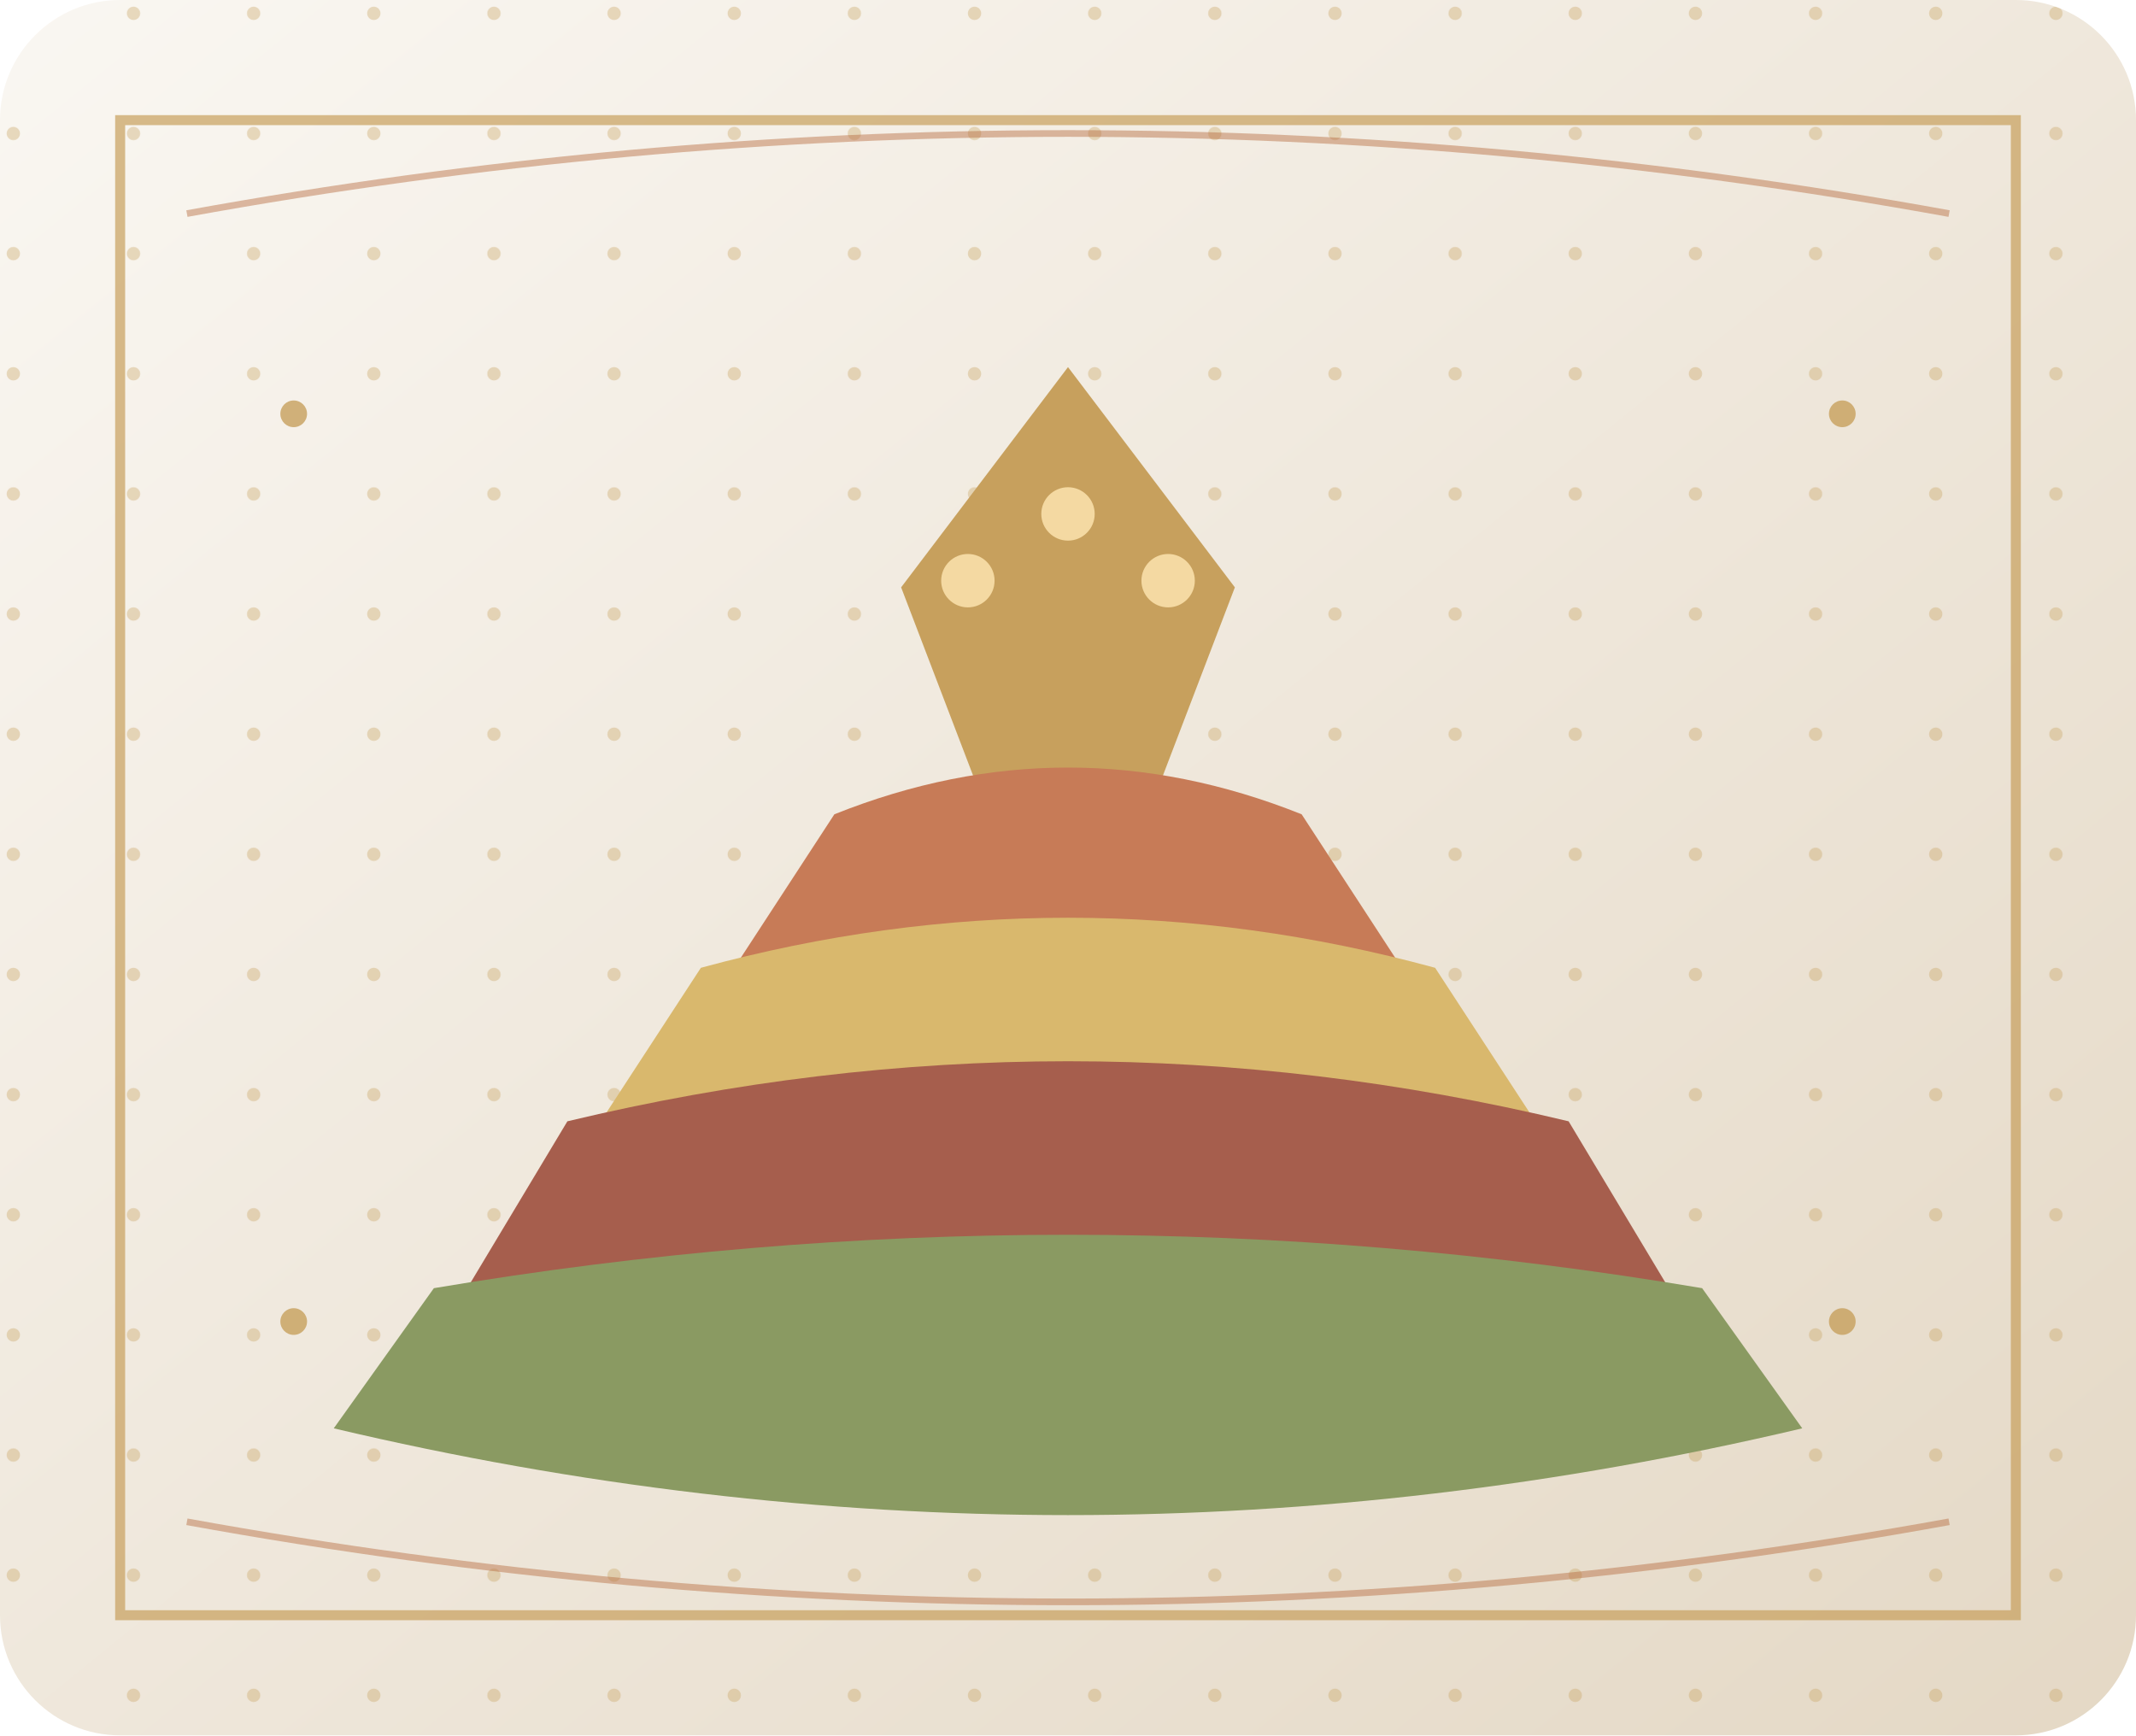
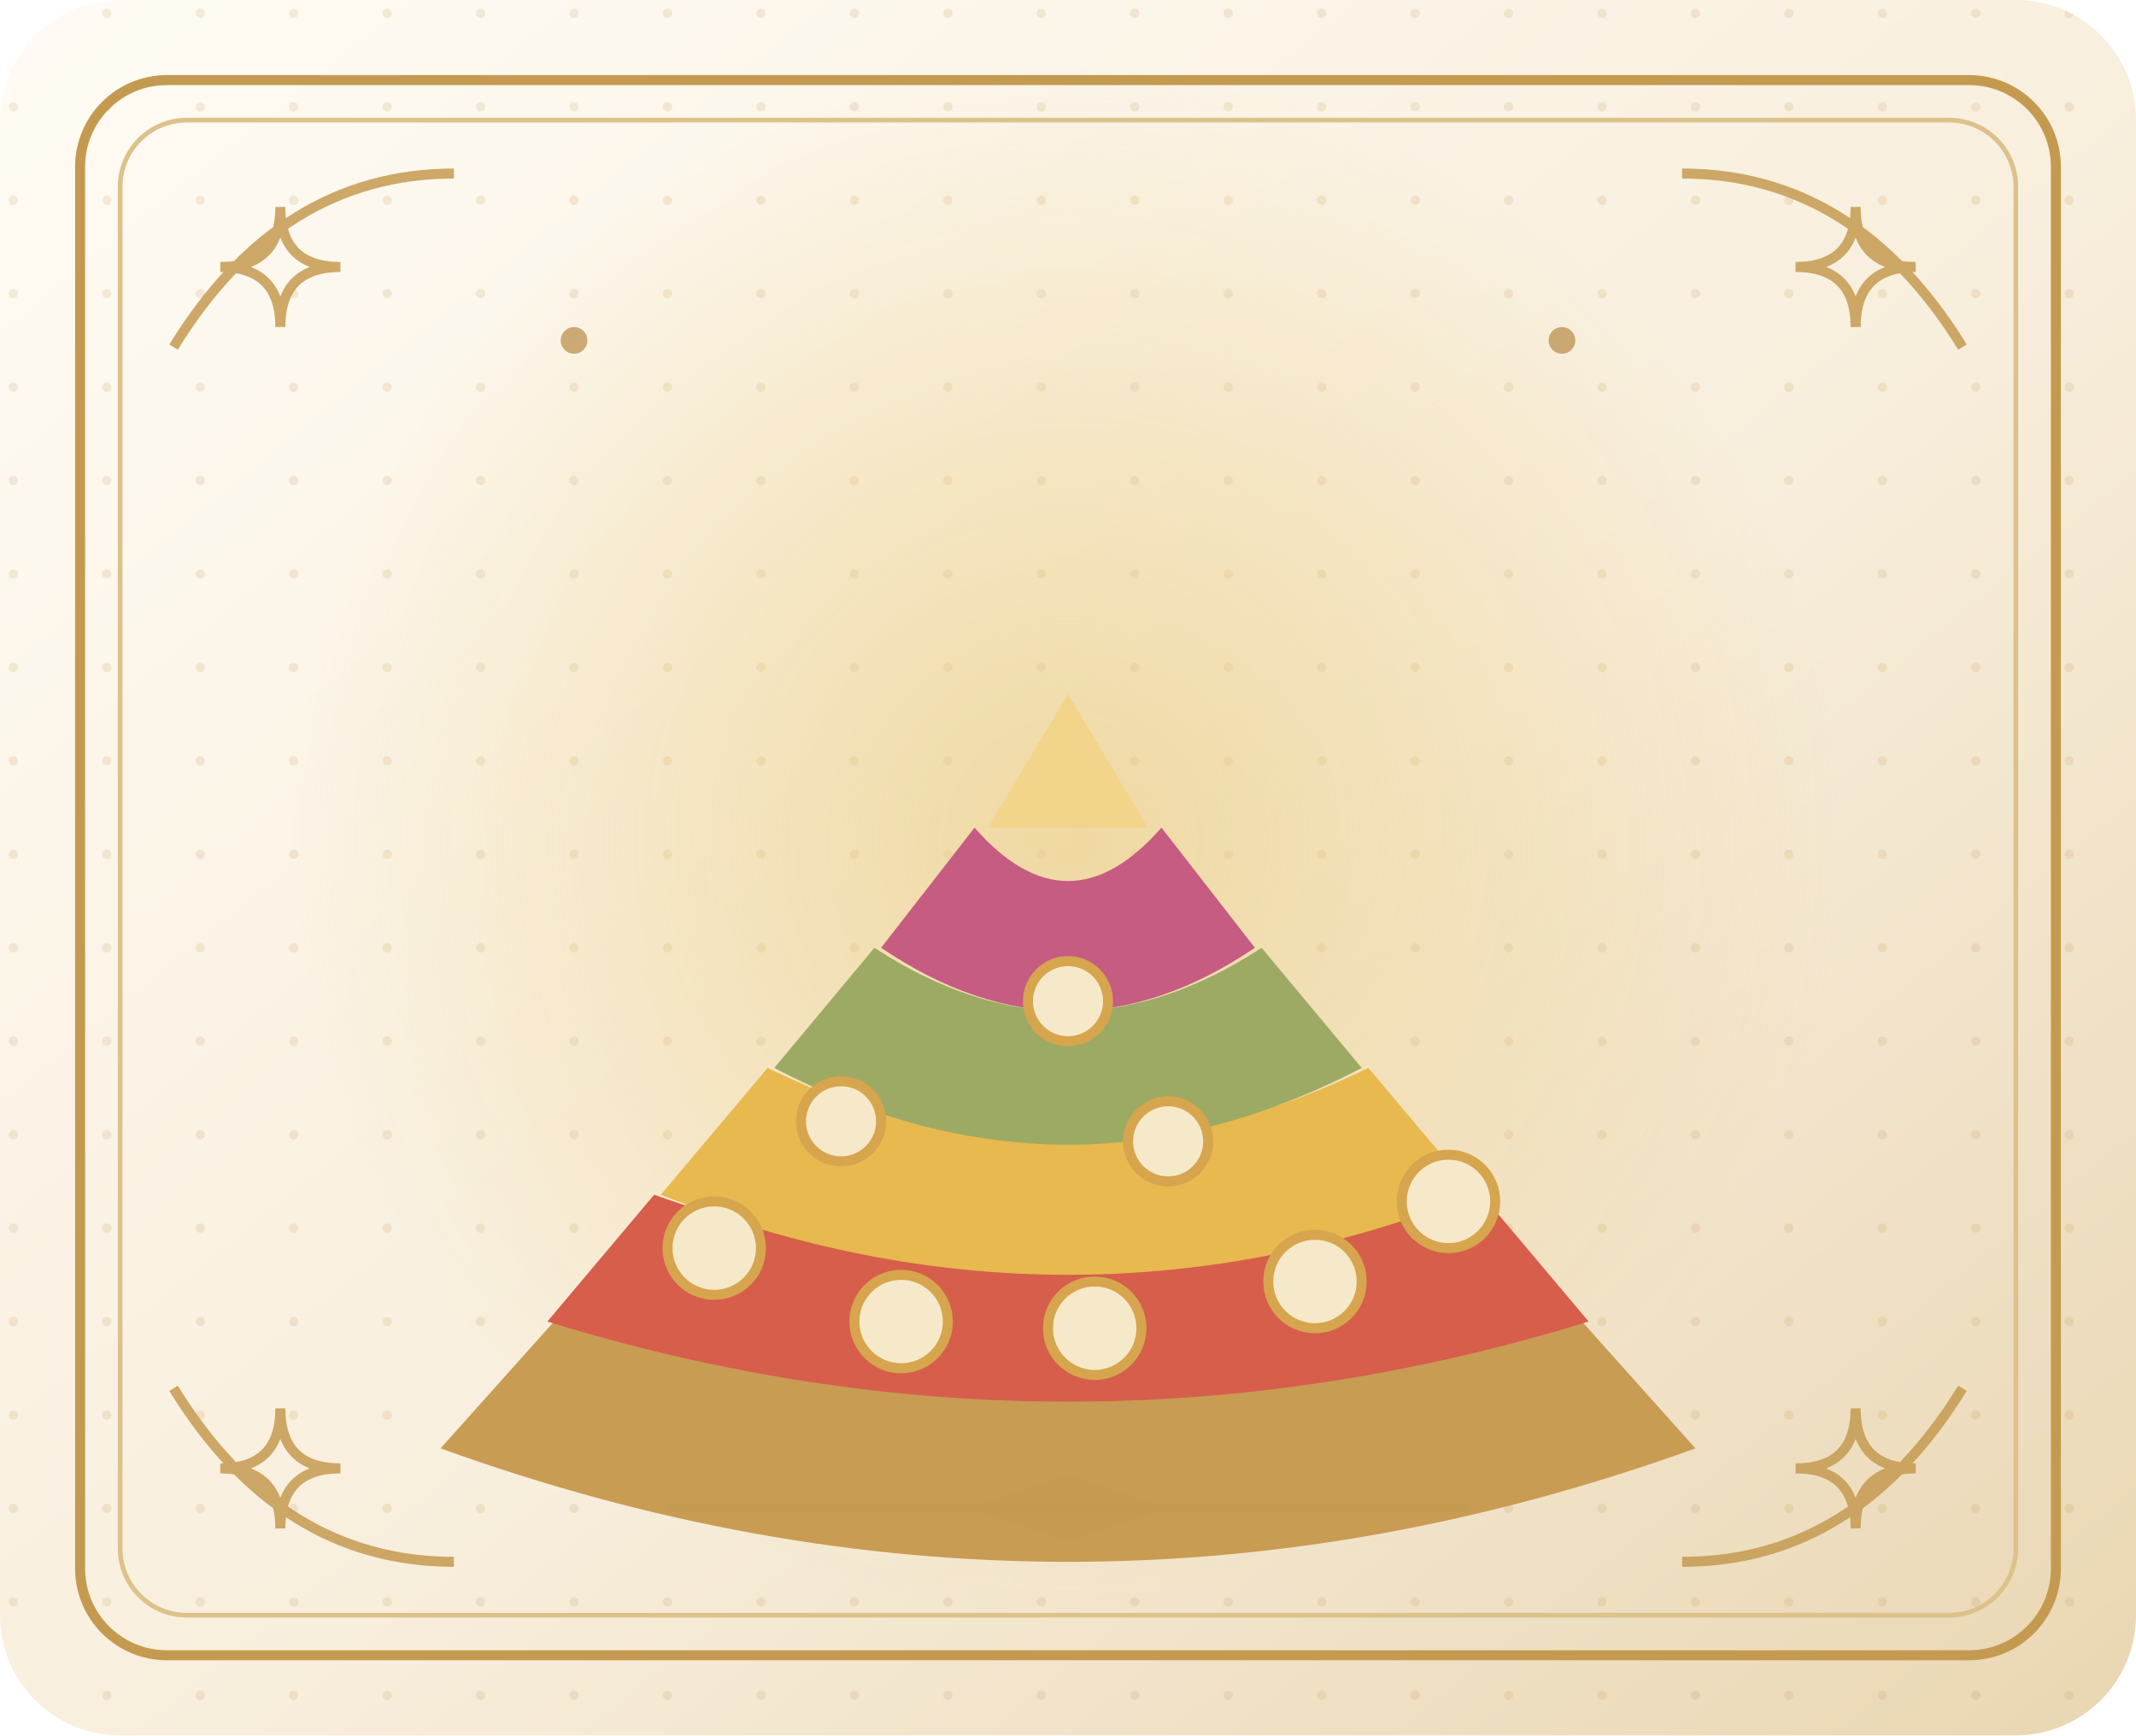
- <svg xmlns="http://www.w3.org/2000/svg" viewBox="0 0 320 260" role="img" aria-label="Bathukamma decorative festival artwork">
+ <svg xmlns="http://www.w3.org/2000/svg" viewBox="0 0 320 260" role="img" aria-label="Bathukamma premium decorative festival artwork">
  <defs>
-     <linearGradient id="bg" x1="0" y1="0" x2="1" y2="1">
-       <stop stop-color="#FAF7F2" />
-       <stop offset="1" stop-color="#E4D8C5" />
+     <linearGradient id="paper" x1="0" y1="0" x2="1" y2="1">
+       <stop stop-color="#FFFCF5" />
+       <stop offset=".55" stop-color="#F8EEDC" />
+       <stop offset="1" stop-color="#E9D6B2" />
    </linearGradient>
-     <pattern id="dots" width="18" height="18" patternUnits="userSpaceOnUse">
-       <circle cx="2" cy="2" r="1" fill="#C7A05D" opacity=".35" />
+     <radialGradient id="glow">
+       <stop stop-color="#E9C979" stop-opacity=".6" />
+       <stop offset="1" stop-color="#E9C979" stop-opacity="0" />
+     </radialGradient>
+     <pattern id="grain" width="14" height="14" patternUnits="userSpaceOnUse">
+       <circle cx="2" cy="2" r=".7" fill="#B98A46" opacity=".16" />
    </pattern>
  </defs>
-   <rect width="320" height="260" rx="18" fill="url(#bg)" />
-   <rect width="320" height="260" rx="18" fill="url(#dots)" />
-   <path d="M18 18 H302 V242 H18Z" fill="none" stroke="#C7A05D" stroke-width="1.5" opacity=".7" />
-   <path d="M28 32 Q160 8 292 32 M28 228 Q160 252 292 228" fill="none" stroke="#B66B3D" stroke-width="1" opacity=".45" />
-   <g>
-     <path d="M160 55 L185 88 L172 122 L148 122 L135 88Z" fill="#C7A05D" />
-     <path d="M125 122 Q160 108 195 122 L210 145 Q160 165 110 145Z" fill="#C77B57" />
-     <path d="M105 145 Q160 130 215 145 L230 168 Q160 190 90 168Z" fill="#D9B86D" />
-     <path d="M85 168 Q160 150 235 168 L250 193 Q160 218 70 193Z" fill="#A65E4D" />
-     <path d="M65 193 Q160 177 255 193 L270 214 Q160 240 50 214Z" fill="#8A9A62" />
-     <g fill="#F4D9A2">
-       <circle cx="145" cy="87" r="4" />
-       <circle cx="160" cy="77" r="4" />
-       <circle cx="175" cy="87" r="4" />
+   <rect width="320" height="260" rx="18" fill="url(#paper)" />
+   <rect width="320" height="260" rx="18" fill="url(#grain)" />
+   <circle cx="160" cy="126" r="116" fill="url(#glow)" />
+   <rect x="12" y="12" width="296" height="236" rx="13" fill="none" stroke="#C49A50" stroke-width="1.5" />
+   <rect x="18" y="18" width="284" height="224" rx="10" fill="none" stroke="#DCC28A" stroke-width=".7" />
+   <g fill="none" stroke="#C49A50" stroke-width="1.5" opacity=".85">
+     <path d="M26 52Q42 26 68 26M252 26Q278 26 294 52M26 208Q42 234 68 234M252 234Q278 234 294 208" />
+     <path d="M33 40q9 0 9 9q0-9 9-9q-9 0-9-9q0 9-9 9M269 40q9 0 9 9q0-9 9-9q-9 0-9-9q0 9-9 9M33 220q9 0 9 9q0-9 9-9q-9 0-9-9q0 9-9 9M269 220q9 0 9 9q0-9 9-9q-9 0-9-9q0 9-9 9" />
+   </g>
+   <g fill="#B68A46" opacity=".7">
+     <circle cx="86" cy="51" r="2" />
+     <circle cx="234" cy="51" r="2" />
+     <circle cx="86" cy="209" r="2" />
+     <circle cx="234" cy="209" r="2" />
+   </g>
+   <g transform="translate(160 169)">
+     <path d="M-94 48Q0 82 94 48L77 29Q0 52-77 29Z" fill="#C99C53" />
+     <path d="M-78 29Q0 53 78 29L62 10Q0 32-62 10Z" fill="#D65E4B" />
+     <path d="M-61 10Q0 34 61 10L45-9Q0 13-45-9Z" fill="#E7B94F" />
+     <path d="M-44-9Q0 14 44-9L29-27Q0-8-29-27Z" fill="#9DAA64" />
+     <path d="M-28-27Q0-8 28-27L14-45Q0-29-14-45Z" fill="#C65C82" />
+     <path d="M-12-45L0-65L12-45Z" fill="#F2D58B" />
+     <g fill="#F6E9C9" stroke="#D6A54D" stroke-width="1.5">
+       <circle cx="-53" cy="18" r="7" />
+       <circle cx="-25" cy="29" r="7" />
+       <circle cx="4" cy="30" r="7" />
+       <circle cx="37" cy="23" r="7" />
+       <circle cx="57" cy="11" r="7" />
+       <circle cx="-34" cy="-1" r="6" />
+       <circle cx="15" cy="2" r="6" />
+       <circle cx="0" cy="-19" r="6" />
    </g>
  </g>
-   <g fill="#C7A05D" opacity=".8">
-     <circle cx="44" cy="62" r="2" />
-     <circle cx="276" cy="62" r="2" />
-     <circle cx="44" cy="198" r="2" />
-     <circle cx="276" cy="198" r="2" />
-   </g>
+   <path d="M100 226H220" stroke="#C49A50" stroke-width="1.2" />
+   <path d="M145 226l15-5 15 5-15 5Z" fill="#C49A50" opacity=".8" />
</svg>
